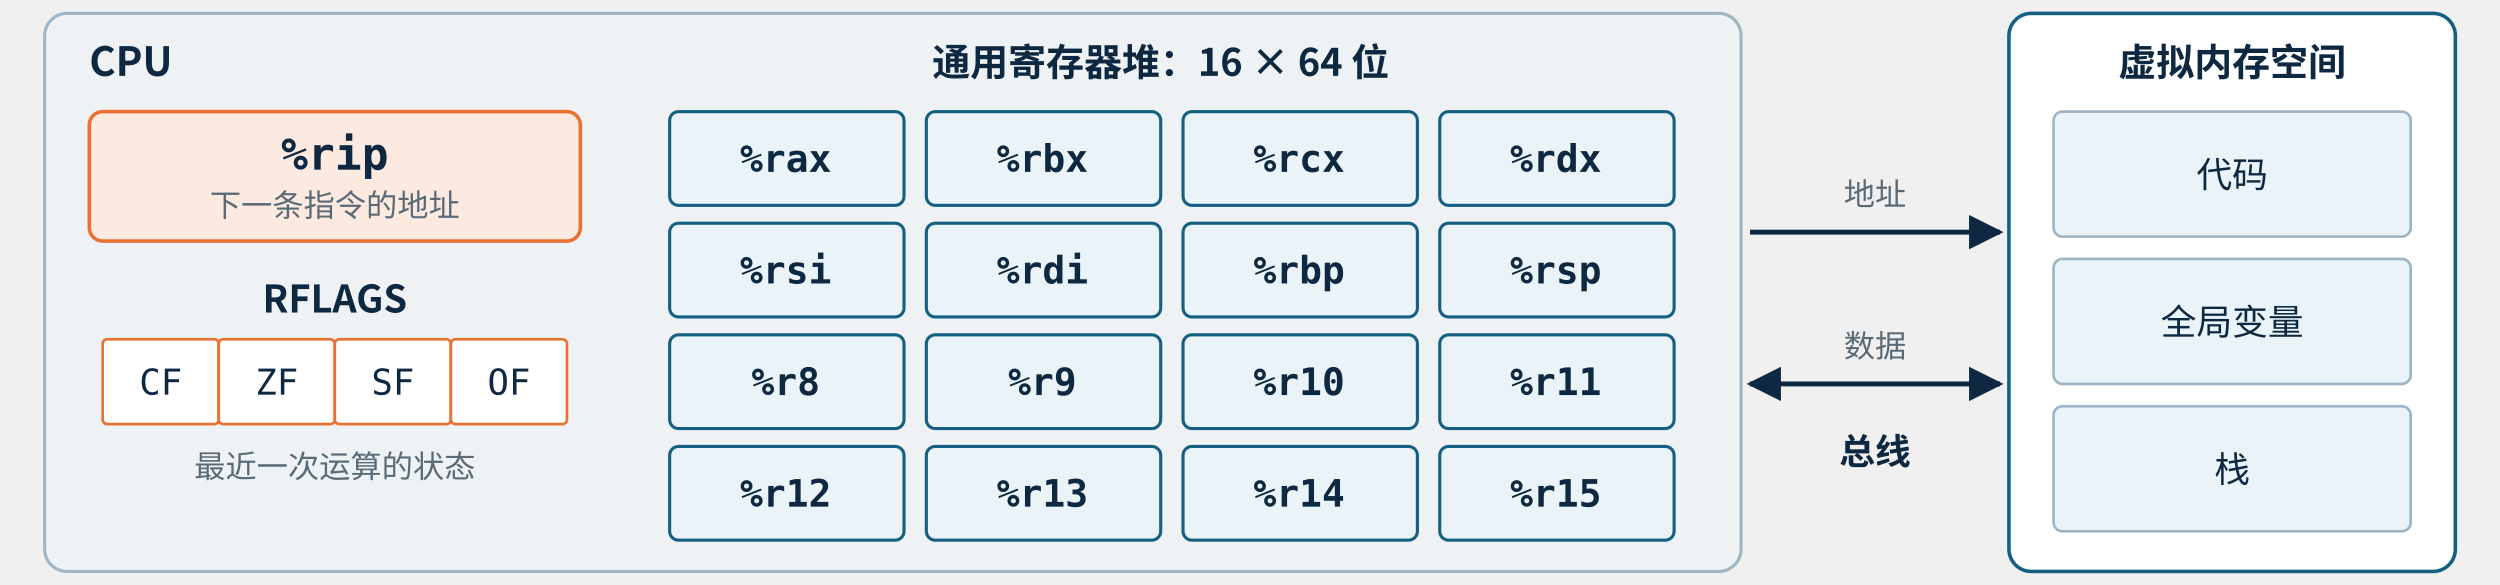
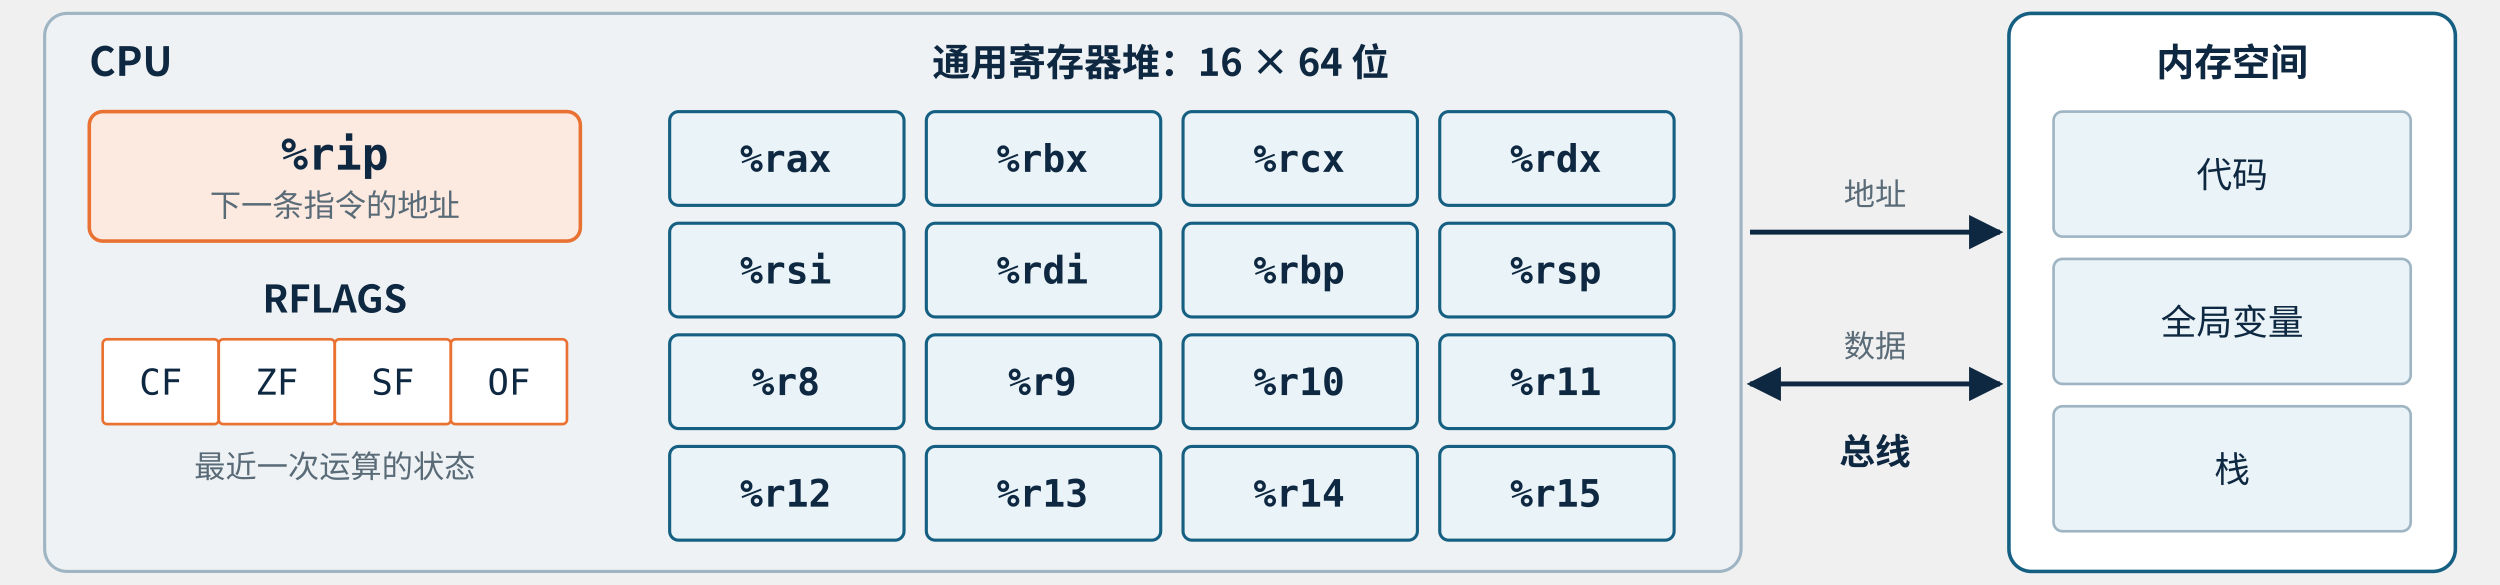
<svg xmlns="http://www.w3.org/2000/svg" viewBox="0 0 1120 262" width="1120" height="262">
  <defs>
    <marker id="ah-156082" viewBox="0 0 10 10" refX="9" refY="5" markerWidth="7" markerHeight="7" orient="auto-start-reverse">
      <path d="M0,0 L10,5 L0,10 z" fill="#156082" />
    </marker>
    <marker id="ah-e97132" viewBox="0 0 10 10" refX="9" refY="5" markerWidth="7" markerHeight="7" orient="auto-start-reverse">
      <path d="M0,0 L10,5 L0,10 z" fill="#e97132" />
    </marker>
    <marker id="ah-0e2841" viewBox="0 0 10 10" refX="9" refY="5" markerWidth="7" markerHeight="7" orient="auto-start-reverse">
      <path d="M0,0 L10,5 L0,10 z" fill="#0e2841" />
    </marker>
    <marker id="ah-2e7d4f" viewBox="0 0 10 10" refX="9" refY="5" markerWidth="7" markerHeight="7" orient="auto-start-reverse">
      <path d="M0,0 L10,5 L0,10 z" fill="#2e7d4f" />
    </marker>
    <marker id="ah-c0392b" viewBox="0 0 10 10" refX="9" refY="5" markerWidth="7" markerHeight="7" orient="auto-start-reverse">
      <path d="M0,0 L10,5 L0,10 z" fill="#c0392b" />
    </marker>
    <marker id="ah-5a6b78" viewBox="0 0 10 10" refX="9" refY="5" markerWidth="7" markerHeight="7" orient="auto-start-reverse">
      <path d="M0,0 L10,5 L0,10 z" fill="#5a6b78" />
    </marker>
    <marker id="ah-9fb5c3" viewBox="0 0 10 10" refX="9" refY="5" markerWidth="7" markerHeight="7" orient="auto-start-reverse">
      <path d="M0,0 L10,5 L0,10 z" fill="#9fb5c3" />
    </marker>
  </defs>
  <rect x="20.0" y="6.0" width="760.0" height="250.0" rx="10" fill="#eef2f4" stroke="#9fb5c3" stroke-width="1.4" />
  <text x="40.0" y="34.0" font-family="PingFang SC, Noto Sans CJK SC, Source Han Sans SC, sans-serif" font-size="18" font-weight="bold" fill="#0e2841" text-anchor="start">CPU</text>
  <rect x="40.0" y="50.0" width="220.0" height="58.0" rx="6" fill="#fce9df" stroke="#e97132" stroke-width="1.6" />
  <text x="150.0" y="76.0" font-family="monospace" font-size="20" font-weight="bold" fill="#0e2841" text-anchor="middle">%rip</text>
  <text x="150.0" y="97.0" font-family="PingFang SC, Noto Sans CJK SC, Source Han Sans SC, sans-serif" font-size="14" font-weight="normal" fill="#5a6b78" text-anchor="middle">下一条指令的地址</text>
  <text x="150.0" y="140.0" font-family="PingFang SC, Noto Sans CJK SC, Source Han Sans SC, sans-serif" font-size="17" font-weight="bold" fill="#0e2841" text-anchor="middle">RFLAGS</text>
  <rect x="46.0" y="152.0" width="52.0" height="38.0" rx="2" fill="#ffffff" stroke="#e97132" stroke-width="1.2" />
  <text x="72.0" y="176.8" font-family="SFMono-Regular, Menlo, DejaVu Sans Mono, Consolas, monospace" font-size="16" font-weight="normal" fill="#0e2841" text-anchor="middle">CF</text>
  <rect x="98.0" y="152.0" width="52.0" height="38.0" rx="2" fill="#ffffff" stroke="#e97132" stroke-width="1.2" />
  <text x="124.0" y="176.8" font-family="SFMono-Regular, Menlo, DejaVu Sans Mono, Consolas, monospace" font-size="16" font-weight="normal" fill="#0e2841" text-anchor="middle">ZF</text>
  <rect x="150.0" y="152.0" width="52.0" height="38.0" rx="2" fill="#ffffff" stroke="#e97132" stroke-width="1.2" />
  <text x="176.0" y="176.8" font-family="SFMono-Regular, Menlo, DejaVu Sans Mono, Consolas, monospace" font-size="16" font-weight="normal" fill="#0e2841" text-anchor="middle">SF</text>
  <rect x="202.0" y="152.0" width="52.0" height="38.0" rx="2" fill="#ffffff" stroke="#e97132" stroke-width="1.2" />
  <text x="228.0" y="176.8" font-family="SFMono-Regular, Menlo, DejaVu Sans Mono, Consolas, monospace" font-size="16" font-weight="normal" fill="#0e2841" text-anchor="middle">OF</text>
  <text x="150.0" y="214.0" font-family="PingFang SC, Noto Sans CJK SC, Source Han Sans SC, sans-serif" font-size="14" font-weight="normal" fill="#5a6b78" text-anchor="middle">最近一次运算的状态</text>
  <text x="520.0" y="34.0" font-family="PingFang SC, Noto Sans CJK SC, Source Han Sans SC, sans-serif" font-size="17" font-weight="bold" fill="#0e2841" text-anchor="middle">通用寄存器堆：16 × 64 位</text>
  <rect x="300.0" y="50.0" width="105.0" height="42.0" rx="4" fill="#eaf3f7" stroke="#156082" stroke-width="1.4" />
  <text x="352.0" y="77.0" font-family="SFMono-Regular, Menlo, DejaVu Sans Mono, Consolas, monospace" font-size="17" font-weight="bold" fill="#0e2841" text-anchor="middle">%rax</text>
  <rect x="415.0" y="50.0" width="105.0" height="42.0" rx="4" fill="#eaf3f7" stroke="#156082" stroke-width="1.4" />
  <text x="467.0" y="77.0" font-family="SFMono-Regular, Menlo, DejaVu Sans Mono, Consolas, monospace" font-size="17" font-weight="bold" fill="#0e2841" text-anchor="middle">%rbx</text>
  <rect x="530.0" y="50.0" width="105.0" height="42.0" rx="4" fill="#eaf3f7" stroke="#156082" stroke-width="1.4" />
  <text x="582.0" y="77.0" font-family="SFMono-Regular, Menlo, DejaVu Sans Mono, Consolas, monospace" font-size="17" font-weight="bold" fill="#0e2841" text-anchor="middle">%rcx</text>
  <rect x="645.0" y="50.0" width="105.0" height="42.0" rx="4" fill="#eaf3f7" stroke="#156082" stroke-width="1.4" />
  <text x="697.0" y="77.0" font-family="SFMono-Regular, Menlo, DejaVu Sans Mono, Consolas, monospace" font-size="17" font-weight="bold" fill="#0e2841" text-anchor="middle">%rdx</text>
  <rect x="300.0" y="100.0" width="105.0" height="42.0" rx="4" fill="#eaf3f7" stroke="#156082" stroke-width="1.4" />
  <text x="352.0" y="127.0" font-family="SFMono-Regular, Menlo, DejaVu Sans Mono, Consolas, monospace" font-size="17" font-weight="bold" fill="#0e2841" text-anchor="middle">%rsi</text>
  <rect x="415.0" y="100.0" width="105.0" height="42.0" rx="4" fill="#eaf3f7" stroke="#156082" stroke-width="1.4" />
  <text x="467.0" y="127.0" font-family="SFMono-Regular, Menlo, DejaVu Sans Mono, Consolas, monospace" font-size="17" font-weight="bold" fill="#0e2841" text-anchor="middle">%rdi</text>
  <rect x="530.0" y="100.0" width="105.0" height="42.0" rx="4" fill="#eaf3f7" stroke="#156082" stroke-width="1.4" />
  <text x="582.0" y="127.0" font-family="SFMono-Regular, Menlo, DejaVu Sans Mono, Consolas, monospace" font-size="17" font-weight="bold" fill="#0e2841" text-anchor="middle">%rbp</text>
  <rect x="645.0" y="100.0" width="105.0" height="42.0" rx="4" fill="#eaf3f7" stroke="#156082" stroke-width="1.4" />
  <text x="697.0" y="127.0" font-family="SFMono-Regular, Menlo, DejaVu Sans Mono, Consolas, monospace" font-size="17" font-weight="bold" fill="#0e2841" text-anchor="middle">%rsp</text>
  <rect x="300.0" y="150.0" width="105.0" height="42.0" rx="4" fill="#eaf3f7" stroke="#156082" stroke-width="1.4" />
  <text x="352.0" y="177.0" font-family="SFMono-Regular, Menlo, DejaVu Sans Mono, Consolas, monospace" font-size="17" font-weight="bold" fill="#0e2841" text-anchor="middle">%r8</text>
  <rect x="415.0" y="150.0" width="105.0" height="42.0" rx="4" fill="#eaf3f7" stroke="#156082" stroke-width="1.4" />
  <text x="467.0" y="177.0" font-family="SFMono-Regular, Menlo, DejaVu Sans Mono, Consolas, monospace" font-size="17" font-weight="bold" fill="#0e2841" text-anchor="middle">%r9</text>
  <rect x="530.0" y="150.0" width="105.0" height="42.0" rx="4" fill="#eaf3f7" stroke="#156082" stroke-width="1.4" />
  <text x="582.0" y="177.0" font-family="SFMono-Regular, Menlo, DejaVu Sans Mono, Consolas, monospace" font-size="17" font-weight="bold" fill="#0e2841" text-anchor="middle">%r10</text>
  <rect x="645.0" y="150.0" width="105.0" height="42.0" rx="4" fill="#eaf3f7" stroke="#156082" stroke-width="1.4" />
  <text x="697.0" y="177.0" font-family="SFMono-Regular, Menlo, DejaVu Sans Mono, Consolas, monospace" font-size="17" font-weight="bold" fill="#0e2841" text-anchor="middle">%r11</text>
  <rect x="300.0" y="200.0" width="105.0" height="42.0" rx="4" fill="#eaf3f7" stroke="#156082" stroke-width="1.4" />
  <text x="352.0" y="227.0" font-family="SFMono-Regular, Menlo, DejaVu Sans Mono, Consolas, monospace" font-size="17" font-weight="bold" fill="#0e2841" text-anchor="middle">%r12</text>
  <rect x="415.0" y="200.0" width="105.0" height="42.0" rx="4" fill="#eaf3f7" stroke="#156082" stroke-width="1.4" />
  <text x="467.0" y="227.0" font-family="SFMono-Regular, Menlo, DejaVu Sans Mono, Consolas, monospace" font-size="17" font-weight="bold" fill="#0e2841" text-anchor="middle">%r13</text>
  <rect x="530.0" y="200.0" width="105.0" height="42.0" rx="4" fill="#eaf3f7" stroke="#156082" stroke-width="1.4" />
  <text x="582.0" y="227.0" font-family="SFMono-Regular, Menlo, DejaVu Sans Mono, Consolas, monospace" font-size="17" font-weight="bold" fill="#0e2841" text-anchor="middle">%r14</text>
  <rect x="645.0" y="200.0" width="105.0" height="42.0" rx="4" fill="#eaf3f7" stroke="#156082" stroke-width="1.4" />
  <text x="697.0" y="227.0" font-family="SFMono-Regular, Menlo, DejaVu Sans Mono, Consolas, monospace" font-size="17" font-weight="bold" fill="#0e2841" text-anchor="middle">%r15</text>
  <rect x="900.0" y="6.0" width="200.0" height="250.0" rx="10" fill="#ffffff" stroke="#156082" stroke-width="1.6" />
-   <text x="1000.0" y="34.0" font-family="PingFang SC, Noto Sans CJK SC, Source Han Sans SC, sans-serif" font-size="17" font-weight="bold" fill="#0e2841" text-anchor="middle">虚拟内存空间</text>
+   <text x="1000.0" y="34.0" font-family="PingFang SC, Noto Sans CJK SC, Source Han Sans SC, sans-serif" font-size="17" font-weight="bold" fill="#0e2841" text-anchor="middle">内存空间</text>
  <rect x="920.0" y="50.0" width="160.0" height="56.0" rx="4" fill="#eaf3f7" stroke="#9fb5c3" stroke-width="1.2" />
  <text x="1000.0" y="84.0" font-family="PingFang SC, Noto Sans CJK SC, Source Han Sans SC, sans-serif" font-size="16" font-weight="normal" fill="#0e2841" text-anchor="middle">代码</text>
  <rect x="920.0" y="116.0" width="160.0" height="56.0" rx="4" fill="#eaf3f7" stroke="#9fb5c3" stroke-width="1.2" />
  <text x="1000.0" y="150.0" font-family="PingFang SC, Noto Sans CJK SC, Source Han Sans SC, sans-serif" font-size="16" font-weight="normal" fill="#0e2841" text-anchor="middle">全局变量</text>
  <rect x="920.0" y="182.0" width="160.0" height="56.0" rx="4" fill="#eaf3f7" stroke="#9fb5c3" stroke-width="1.2" />
  <text x="1000.0" y="216.0" font-family="PingFang SC, Noto Sans CJK SC, Source Han Sans SC, sans-serif" font-size="16" font-weight="normal" fill="#0e2841" text-anchor="middle">栈</text>
  <line x1="784.0" y1="104.0" x2="896.0" y2="104.0" stroke="#0e2841" stroke-width="2.2" marker-end="url(#ah-0e2841)" />
  <text x="840.0" y="92.0" font-family="PingFang SC, Noto Sans CJK SC, Source Han Sans SC, sans-serif" font-size="14" font-weight="normal" fill="#5a6b78" text-anchor="middle">地址</text>
  <line x1="784.0" y1="172.0" x2="896.0" y2="172.0" stroke="#0e2841" stroke-width="2.2" marker-start="url(#ah-0e2841)" marker-end="url(#ah-0e2841)" />
  <text x="840.0" y="160.0" font-family="PingFang SC, Noto Sans CJK SC, Source Han Sans SC, sans-serif" font-size="14" font-weight="normal" fill="#5a6b78" text-anchor="middle">数据</text>
  <text x="840.0" y="208.0" font-family="PingFang SC, Noto Sans CJK SC, Source Han Sans SC, sans-serif" font-size="16" font-weight="bold" fill="#0e2841" text-anchor="middle">总线</text>
</svg>
